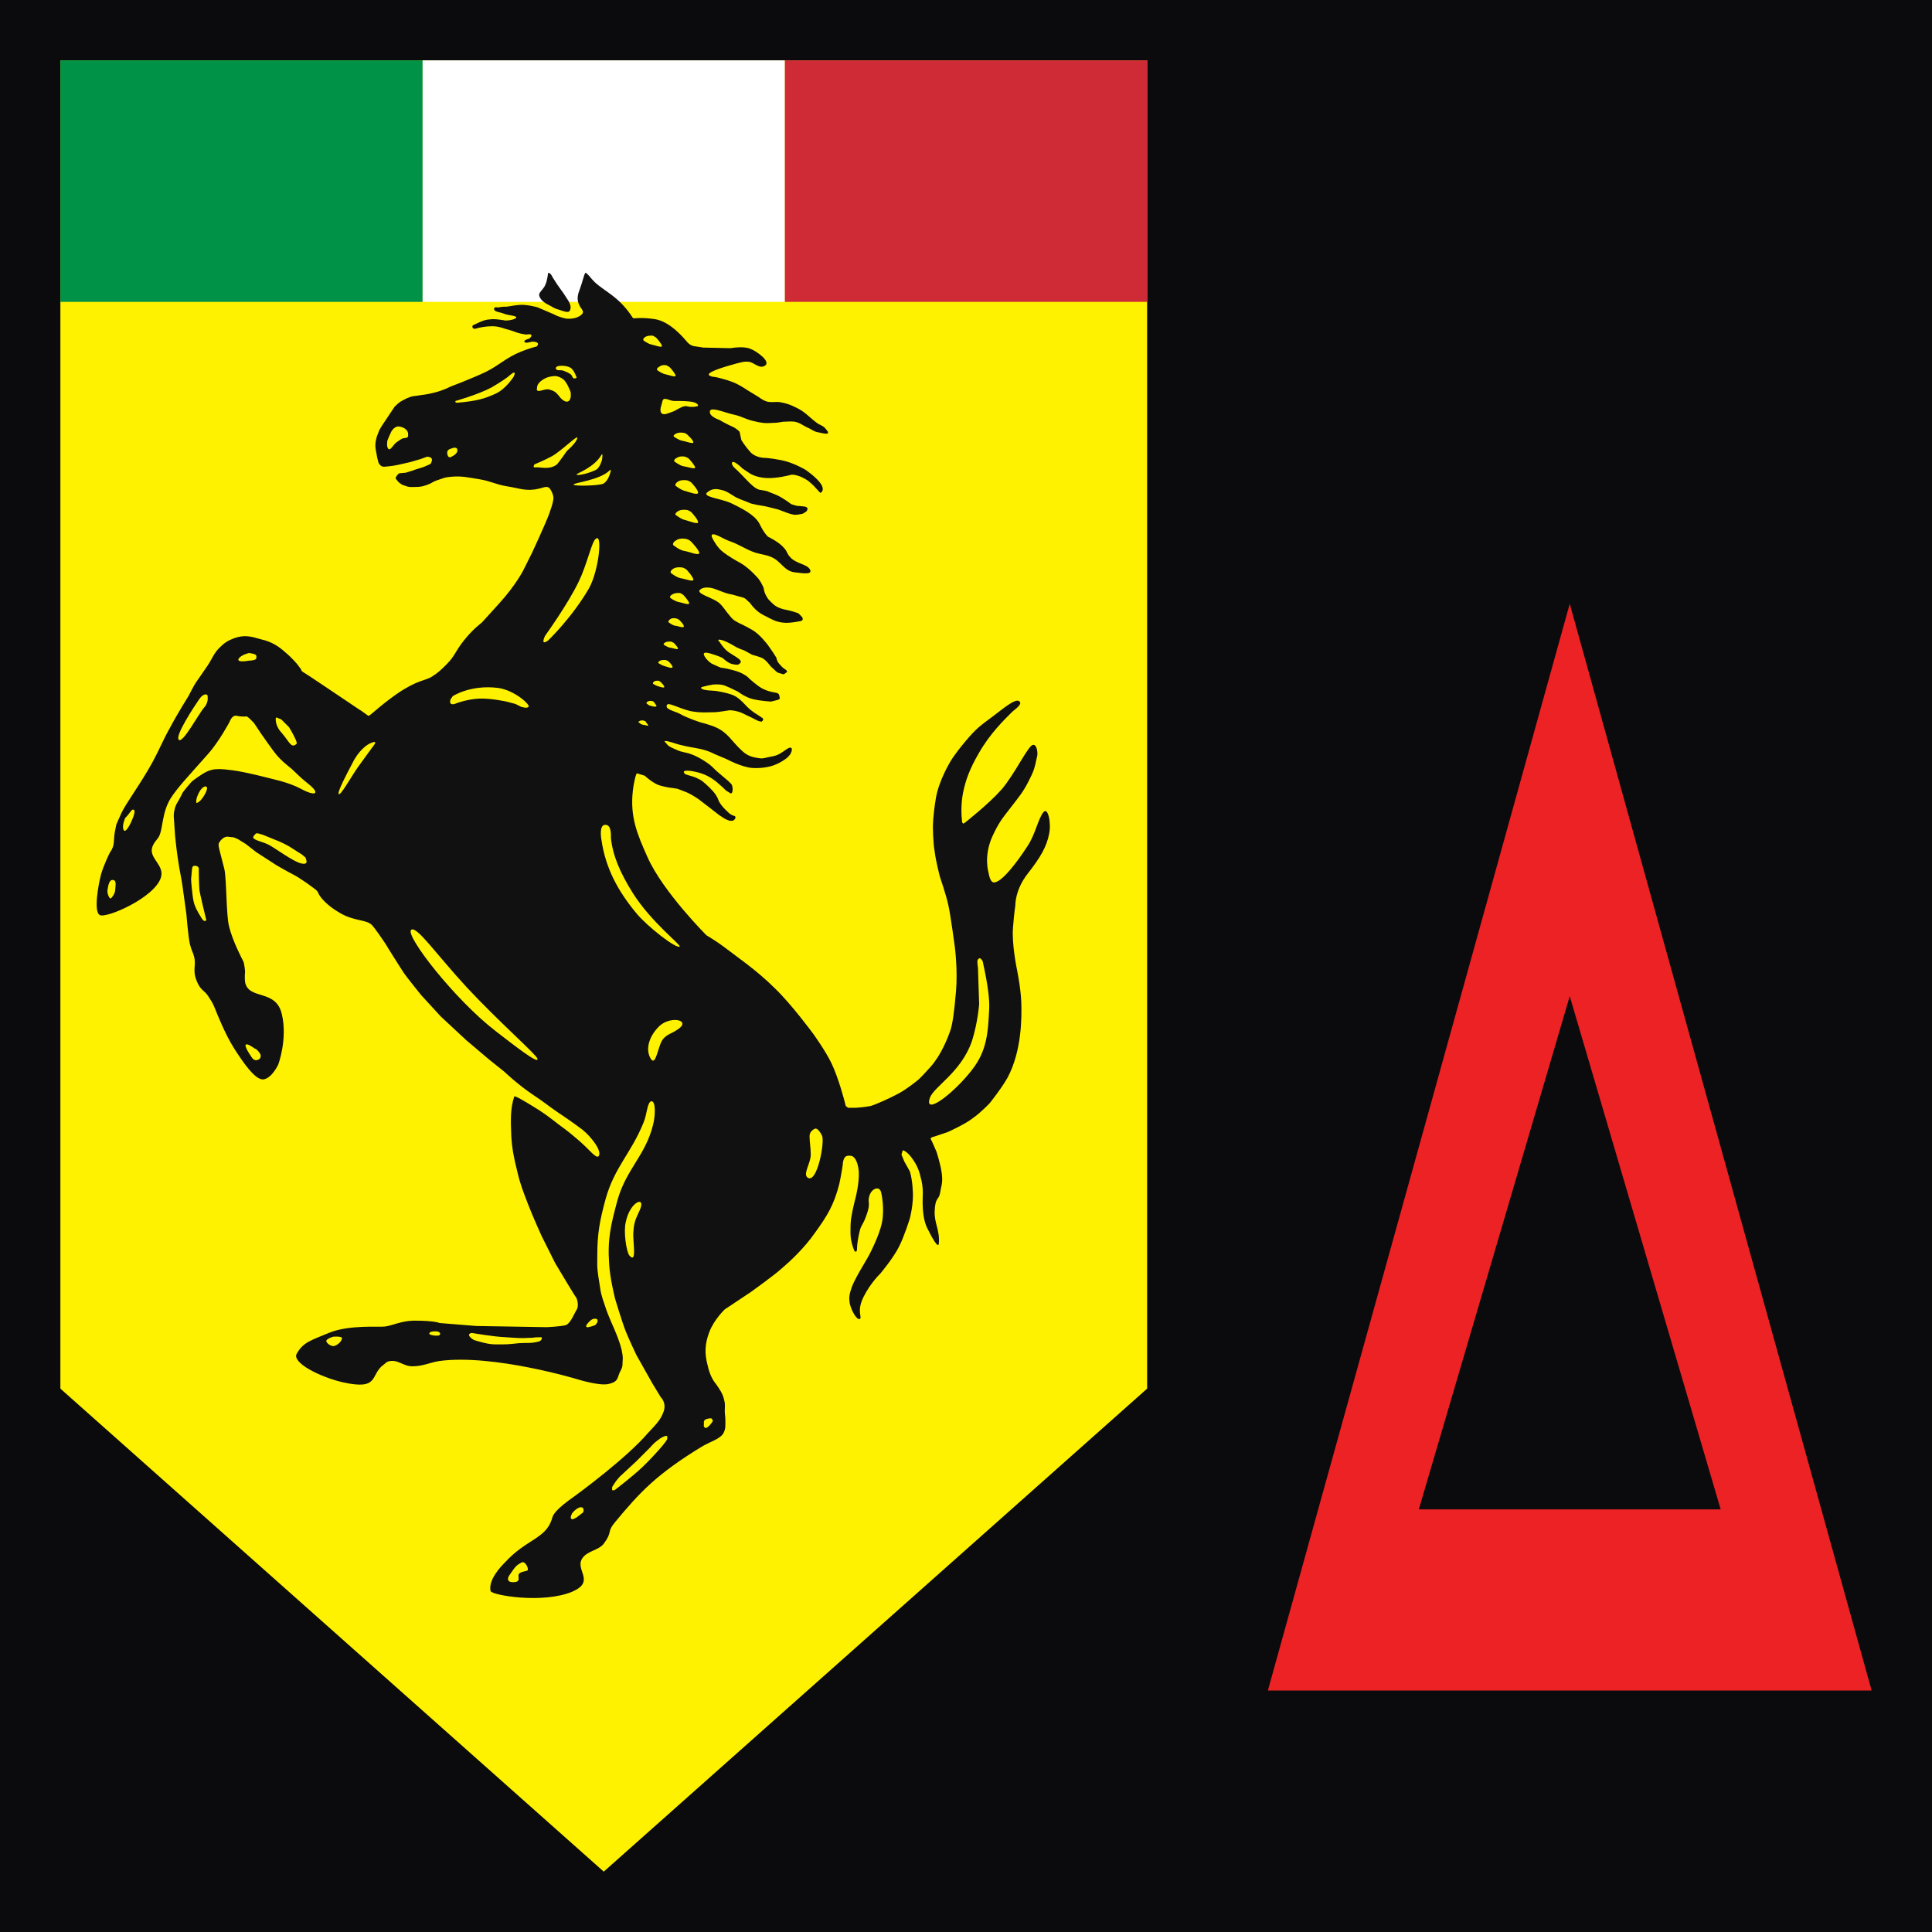
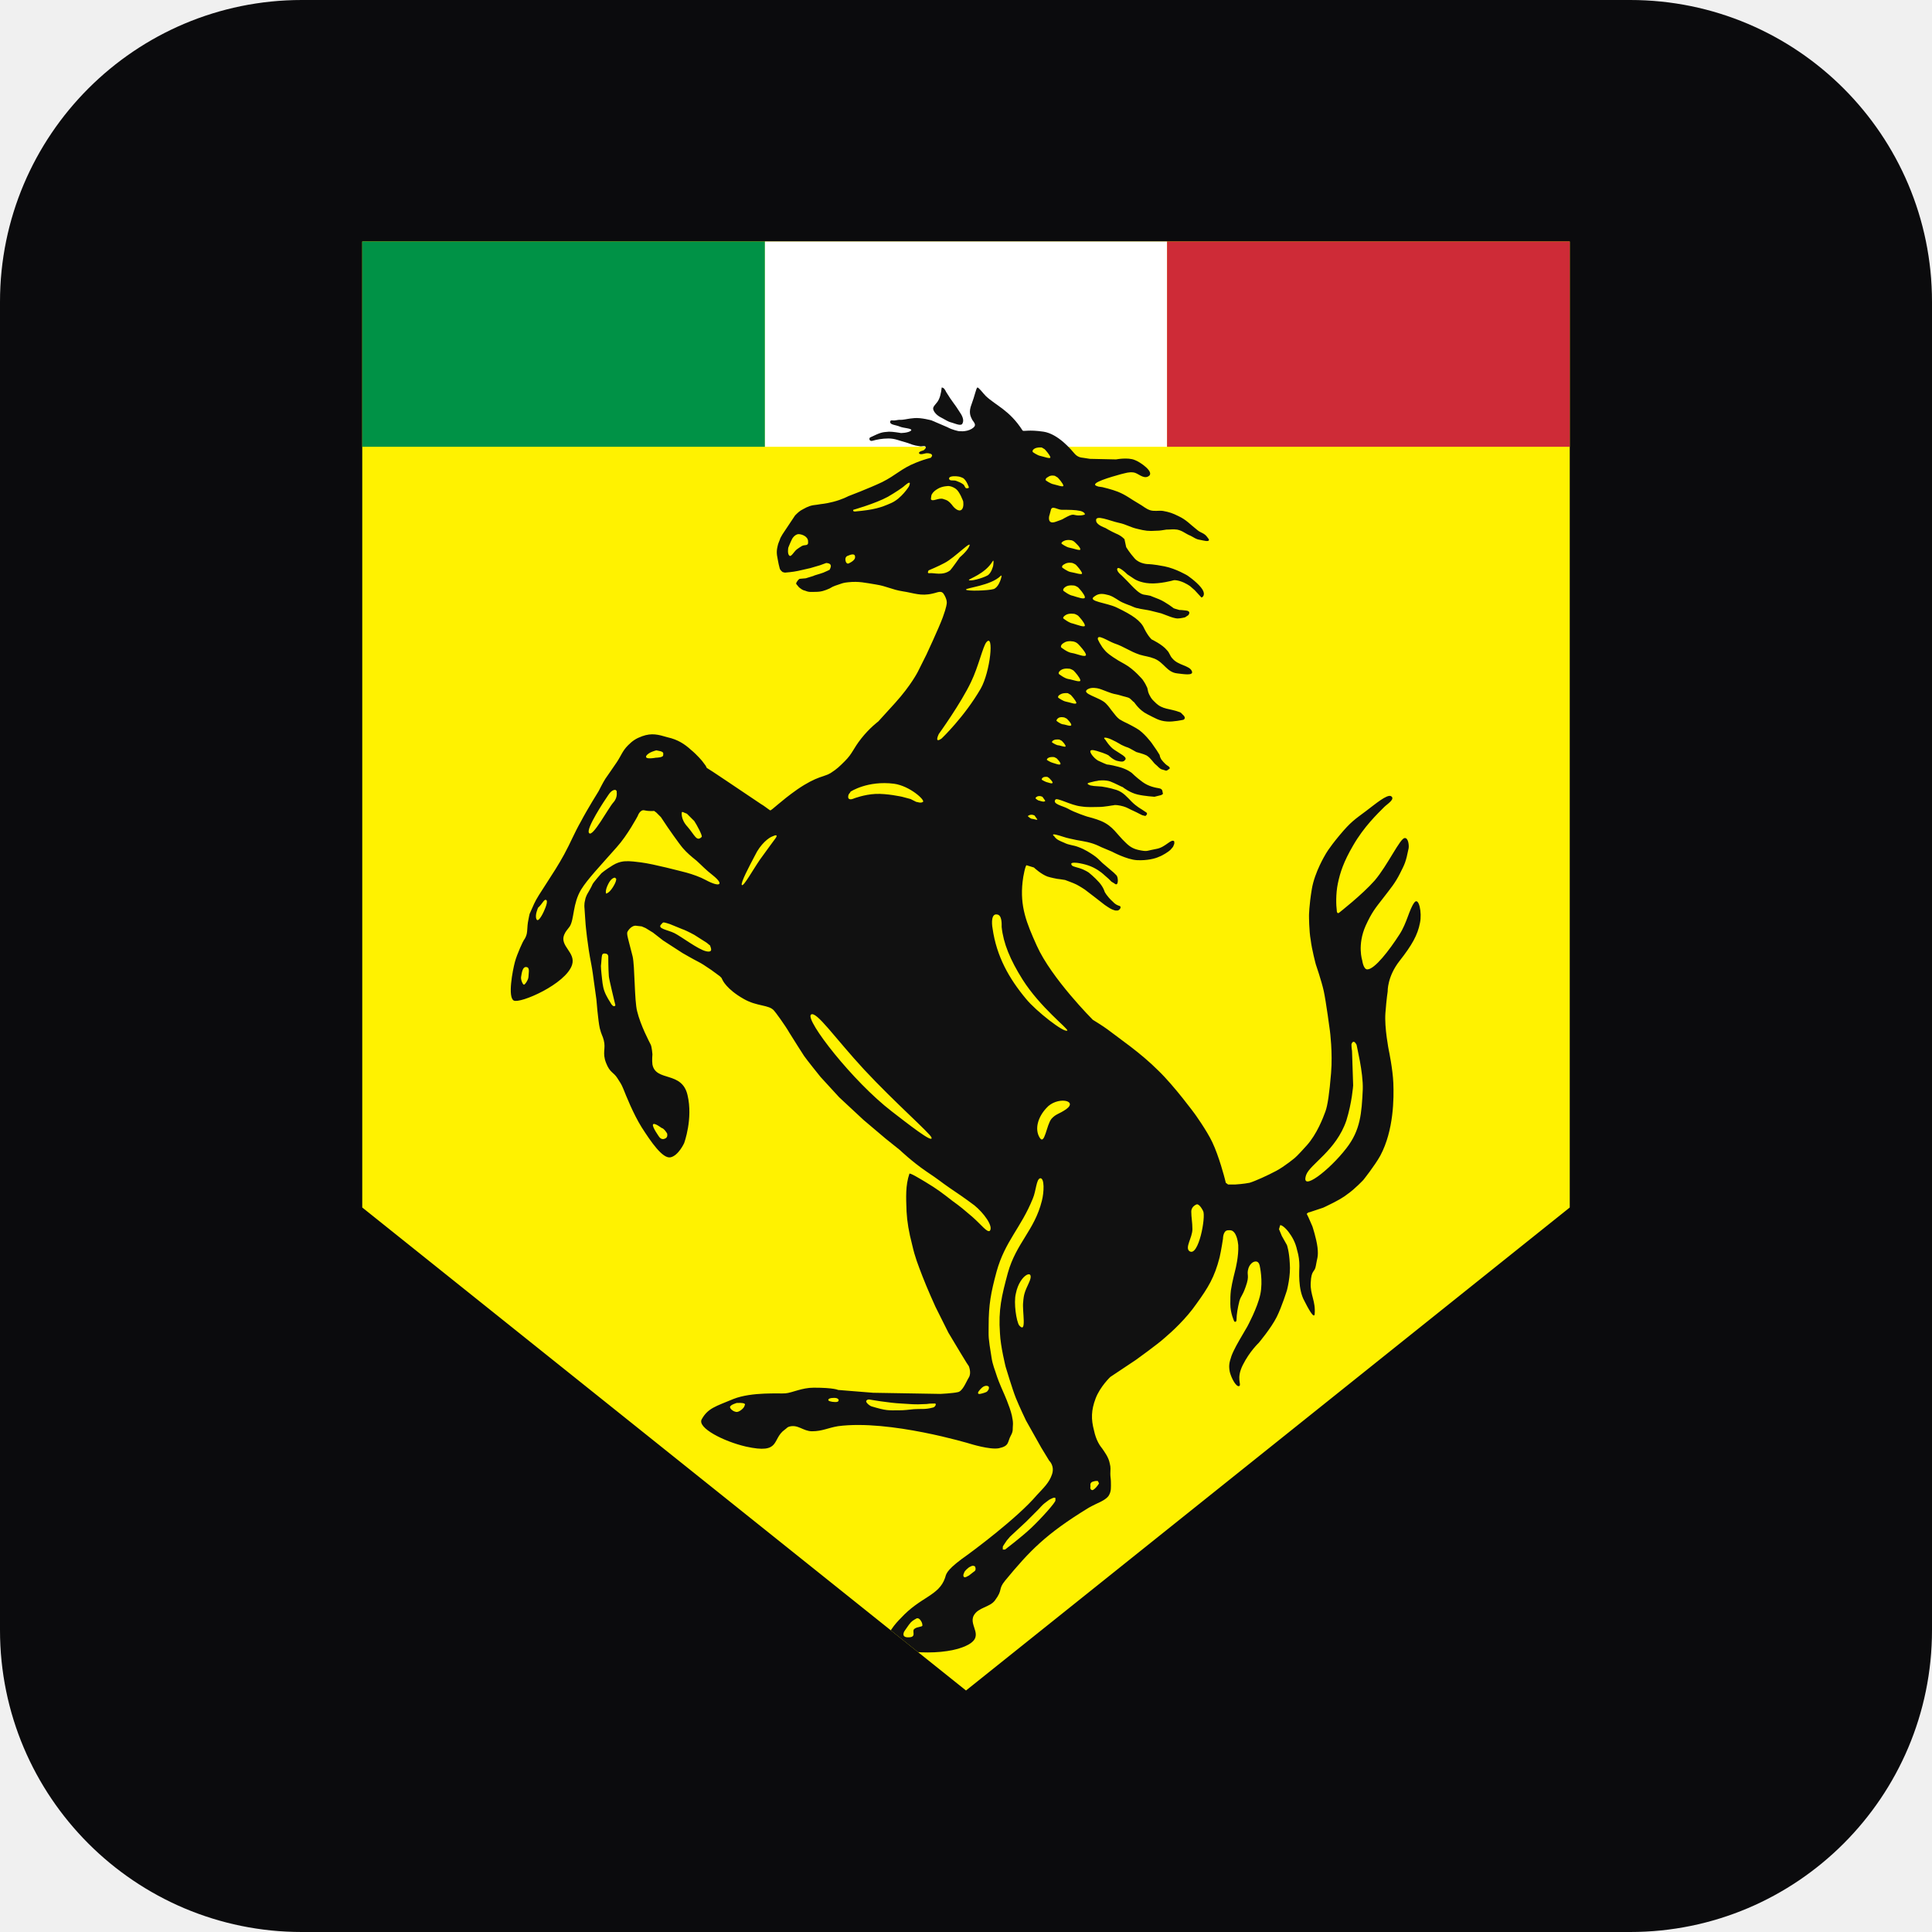
<svg xmlns="http://www.w3.org/2000/svg" viewBox="0 0 32 32">
-   <rect width="32" height="32" fill="#0B0B0D" />
+   <rect width="32" height="32" rx="5" fill="#0B0B0D" />
  <defs>
-     <clipPath id="fav-sc">
-       <path d="M1 1H19V23L10 31L1 23Z" />
+     <clipPath id="fav-sh">
+       <path d="M6 4 H26 V20 L16 28 L6 20 Z" />
    </clipPath>
  </defs>
-   <path d="M1 1H19V23L10 31L1 23Z" fill="#FFF200" />
-   <rect x="1" y="1" width="6" height="4" fill="#009246" />
-   <rect x="7" y="1" width="6" height="4" fill="#ffffff" />
-   <rect x="13" y="1" width="6" height="4" fill="#CE2B37" />
-   <g clip-path="url(#fav-sc)">
-     <svg x="1.5" y="4.5" width="16" height="22" viewBox="0 0 162 224" preserveAspectRatio="xMidYMid meet">
+   <path d="M6 4 H26 V20 L16 28 L6 20 Z" fill="#FFF200" />
+   <g clip-path="url(#fav-sh)">
+     <rect x="6" y="4" width="6.67" height="3.4" fill="#009246" />
+     <rect x="12.67" y="4" width="6.66" height="3.4" fill="#ffffff" />
+     <rect x="19.33" y="4" width="6.67" height="3.4" fill="#CE2B37" />
+   </g>
+   <g clip-path="url(#fav-sh)">
+     <svg x="8.3" y="6.4" width="15.4" height="21" viewBox="0 0 162 224" preserveAspectRatio="xMidYMid meet">
      <path fill="#111111" d="m76.6 5.5c.8.4 1.1.7 1.9.9.7.2 1.7.7 1.9.1.3-.6-.1-1.4-.6-2.1-.8-1.3-1.2-1.6-2.3-3.4-.2-.4-.4-.8-.8-.8 0 0-.1 1.3-.5 2.1-.3.7-1.1 1.2-1 1.7s.6 1.1 1.4 1.5z" />
      <path fill="#111111" d="m160.2 91.2c-.9 1.2-1.3 3.6-2.6 5.6-1.8 2.8-4.4 6.2-5.7 6.2-.7 0-.9-1.6-.9-1.6s-.9-2.7.6-6.1c1.1-2.4 1.7-3.1 3.1-4.9 1.3-1.7 2.1-2.6 3-4.4.8-1.6 1-1.9 1.5-4.4.1-.6-.1-1.9-.7-1.8-.8 0-3 4.8-5.3 7.5-2.2 2.5-6.3 5.7-6.3 5.7s-.4.3-.4-.5c-.1-.7-.2-2.8.2-4.7s1-3.8 2.7-6.7c1.9-3.3 4.3-5.6 5.5-6.8.5-.5 2-1.4 1.2-1.9-.7-.4-2.8 1.4-4.4 2.6-2 1.5-2.7 1.9-4.7 4.3s-2.5 3.4-2.5 3.4-1.9 3.1-2.4 6.1-.5 4.7-.5 4.7 0 2.7.3 4.3c.2 1.7.9 4.3.9 4.3s1 2.9 1.4 4.7 1.1 7.1 1.1 7.1.5 3.8.2 7.4-.6 5.7-1 6.8-1.5 4-3.3 6c-1.7 1.9-2.1 2.2-2.1 2.2s-1.8 1.5-3.3 2.3-3.7 1.8-4.7 2.1c-1 .2-2.4.3-2.5.3h-1.3l-.4-.3-.2-.8s-1-3.9-2.2-6.4c-1-2.1-3.1-5-3.1-5s-3.6-4.9-6.4-7.6c-3.2-3.2-6.8-5.6-9-7.3-.8-.6-2.6-1.7-2.6-1.7s-7.3-7.3-9.9-13.1c-1.8-4-3-6.9-2.5-11.3.1-1 .5-2.9.7-2.9l1.3.4c.1.1 1.3 1.2 2.4 1.6.6.2 1.7.4 1.7.4s.9.1 1.4.2c.5.2 1.4.5 2 .8s1.5.9 1.5.9l1.7 1.3 1.8 1.4s1 .7 1.3.8.5.2.6.2h.4s.4-.1.5-.5c.1-.5-.5-.1-1.4-1.1-1-.9-1.4-1.7-1.4-1.7s-.2-.8-1-1.7-1.8-1.7-1.8-1.7-.7-.5-1.7-.8-1.3-.3-1.4-.7 1.2-.2 1.2-.2 1.5.2 2.7.8 1.9 1.3 1.9 1.3l.8.7.5.5.5.3s.5.5.6-.2c.1-.6-.1-1.1-.2-1.2l-.5-.5-2-1.7c-.6-.6-1-1-1.6-1.4s-1.5-1-2.6-1.4c-1-.4-1.6-.3-2.6-.8-.7-.3-1.3-.5-1.7-1.1-.1-.1-.6-.5.3-.3s1.5.5 2.5.7c1.6.4 2.6.4 4.1.9.6.2 1.4.6 1.4.6l1.9.8s2.6 1.4 4.4 1.5 3.3-.3 3.9-.6c.6-.2 1.7-.9 2-1.2s.5-.6.5-.6l.2-.5v-.4c-.5-.6-1.5 1-3.1 1.3-1.7.3-1.6.5-2.7.3-1.2-.2-1.9-.5-2.8-1.4-1.6-1.5-2.2-2.9-4.3-3.8-.9-.4-2.5-.8-2.5-.8s-2.2-.7-3.4-1.4c-.9-.5-2.8-.8-2.2-1.6.3-.4 2.7 1 4.5 1.2 1.3.2 2.2.1 3.2.1s2.4-.3 2.6-.3c.2-.1 1 0 1.7.2s1.1.5 1.8.8 1.5.8 1.7.8l.4.1.2-.2.1-.2-.1-.2-.3-.2-.6-.4s-.9-.5-1.7-1.3-1.5-1.7-2.7-2.1-2.6-.6-2.6-.6l-1.4-.1-.6-.1s-1-.3-.2-.5 1.2-.3 1.4-.3c.1-.1 1.5-.2 2.3.1s2.1 1 2.2 1c.1.1 1.3 1 2.6 1.3s3 .4 3 .4l.8-.2.4-.1.3-.2-.1-.5s0-.4-.6-.5-1.8-.3-2.9-1.1-1.9-1.6-1.9-1.6-.8-.7-2.4-1.1c-1.5-.4-2-.4-2-.4l-.5-.2-1.1-.5s-.5-.3-.9-.8-1-1.4.7-.9 2.1.8 2.1.8.9.9 1.7 1c.5.1.9.2 1.2-.2.5-.5-.9-1.1-1.9-1.8-.8-.5-1.6-1.8-1.6-1.8s-.6-.5.3-.3 2.5 1.2 2.5 1.2.8.4 1.2.5c.3.1 1.1.6 1.5.8.3.1 1.2.3 1.8.6.8.5 1.2 1.3 1.6 1.6s.7.8 1.2.9.6.3.9.1.4-.3.4-.3.1-.2-.4-.5-1.1-1.1-1.1-1.1l-.2-.4-.1-.4-.5-.8-.9-1.3s-1.4-1.9-2.7-2.6c-1.2-.7-2.1-1.1-2.1-1.1s-.6-.3-.9-.5c-.5-.4-.7-.7-1.1-1.2-.5-.6-.7-1-1.3-1.6-1.1-1.1-4.5-1.7-3.2-2.5.7-.4 1.6-.2 2-.1s1.3.5 2.2.8c.6.2 1 .2 1.6.4s1.3.3 1.6.5.6.6.8.7c.1.1.9 1.4 2.3 2.1s2.1 1.2 3.5 1.3c1.1.1 2.9-.3 2.9-.3s.5-.2.1-.7c-.5-.5-.5-.6-.9-.7-1.6-.6-2.9-.4-4.1-1.6-.5-.5-.7-.6-1.1-1.4s-.2-1-.5-1.5c-.2-.5-.7-1.2-.7-1.2s-1.5-1.8-3.1-2.7c-1.7-.9-2.9-1.8-3.1-2-.3-.2-.9-1-.9-1l-.5-.8-.3-.6c-.2-1.1 1.8.3 2.9.7 1.8.6 2.7 1.4 4.5 2 1 .3 1.6.3 2.6.7 1.7.7 2.2 2.4 4 2.6 1 .1 3 .5 2.6-.4-.4-1-2.4-1-3.4-2.2-.5-.5-.5-1-1-1.5-.8-1-2.7-1.9-2.7-1.9s-.6-.5-1.3-1.9c-.6-1.4-2.1-2.4-4.8-3.7-1.8-.9-5.4-1.1-4-2 .8-.6 1.5-.5 2.6-.2 1.1.4 1.5.9 2.4 1.3s1.3.5 1.5.6.9.4 1.2.4c.2.1 1.7.3 2.1.4l2 .5 1.6.6s.8.3 1.3.3 1.3-.2 1.3-.2l.6-.4.1-.2s.3-.5-.5-.6c-.7-.1-1.1-.1-1.2-.1l-.7-.2-.3-.1s-1.4-1.1-2.6-1.6c-1.3-.5-1.5-.6-1.5-.6l-.5-.1-.6-.1s-.5 0-1.3-.7-1.1-1.1-1.8-1.8l-.9-.9s-.8-.6-.8-1.1c.1-.8 1.8.9 1.8.9l1.2.8s1 .7 2.8.8 4-.5 4-.5.3-.2 1.3.1 1.8.9 1.8.9l.8.7 1.2 1.3.2-.1c.1-.1.6-.6-.3-1.7s-2.4-2.1-2.4-2.1-2-1.2-4-1.6-2.9-.4-2.9-.4-1.5 0-2.4-1-1.5-2-1.5-2l-.3-1.4s-.5-.6-1.5-1c-.9-.4-1.9-1-1.9-1s-1.5-.5-1.6-1.2c-.3-1.3 2.5 0 4 .3 1.4.3 2 .8 3.4 1.1 1.2.3 1.9.4 3.2.3.7 0 1.1-.1 1.8-.2.7 0 1.2-.1 1.9 0 1 .2 1.4.7 2.4 1.1.6.3.9.6 1.6.7.6.1 1.8.5 1.6-.1l-.3-.4c-.5-.7-1.1-.7-1.7-1.2-1.3-1-1.9-1.8-3.4-2.5-1-.5-1.6-.7-2.7-.9-.8-.1-1.4.1-2.2-.1-.9-.3-1.2-.7-2.1-1.2-1.4-.8-2.2-1.5-3.7-2.1-1-.4-2.7-.8-2.7-.8l-.7-.1-.3-.1c-1.4-.5 2.5-1.6 4.3-2.1.9-.2 1.3-.4 2.2-.3.8.1 1.7 1.2 2.6.7 1.3-.7-1.5-2.6-2.4-2.9-1.2-.5-3.3-.1-3.3-.1l-4.6-.1-1.3-.2s-.8 0-1.4-.7-2.9-3.5-5.5-3.9c-2.7-.4-3.5 0-3.7-.2-2.3-3.6-4.7-4.4-6.5-6.1-.5-.5-1.3-1.6-1.5-1.5s-.5 1.6-1 2.9c-.6 1.5-.2 2.2.1 2.8.4.6.9 1-.1 1.6s-2.3.4-2.3.4-1.1-.2-2-.7c-.9-.4-2.8-1.2-2.8-1.2s-1.8-.5-3-.4-1.3.2-2.2.3c-.5 0-.7 0-1.2.1-.4.1-.9-.2-.9.3s1 .5 1.7.8 2.3.3 2 .7c-.4.4-1.9.5-2 .4-.1 0-1.1-.2-1.9-.2-1.3.1-1.4.1-3.3 1-.3.1-.2.8.4.6.7-.2 1.7-.4 2.8-.4 1.2 0 1.9.4 3.1.7 1 .3 1.1.5 2.6.7.3 0 .9-.2.9.2 0 .2-.4.5-.4.5s-.9.2-.8.5c.2.4 1 0 1.4 0s1 .1.9.5l-.2.3c-1.1.3-1.7.5-2.7.9-2.5 1-3.5 2.2-5.9 3.4-2.3 1.1-6 2.5-6 2.5s-1.1.6-2.7 1-1.7.3-2.8.5c-1.1.1-1.6.3-2.5.8-.6.3-.9.6-1.4 1.1l-1.4 2.1-.8 1.2c-.2.4-.4.6-.5 1-.2.5-.3.7-.4 1.2-.3 1.2 0 1.9.2 3.1.1.3.1.5.2.8s.5.6.5.6l.4.1s1.4-.1 2.3-.3 2.2-.5 2.2-.5l1.7-.5 1.1-.4s.7 0 .8.4c.1.3-.2.8-.2.8s-.6.3-1.1.5-1.7.5-1.8.6l-1.3.4-1.1.1s-.2.1-.4.4-.2.3-.2.5c.2.2.3.4.5.6.4.3.6.5 1.1.6.7.3 1.1.2 1.8.2 1 0 1.6-.2 2.5-.6.8-.5 1.1-.5 2.2-.9.3-.1.9-.2 1.1-.2 1.9-.2 3 .1 4.9.4s2.8.9 4.7 1.2c2 .3 3.2.9 5.3.4 1-.2 1.6-.7 2.1.3.5.9.4 1.4.4 1.4s0 .6-.7 2.5-2.9 6.6-2.9 6.6l-1.5 3s-1.2 2.4-4 5.5-3 3.3-3 3.3-1.5 1.1-3 3-1.5 2.6-2.9 4c-.9.9-1.4 1.4-2.5 2.1s-2.4.5-5.9 2.9c-3 2.1-4.6 3.8-4.8 3.7s-1.2-.9-1.6-1.1c-.3-.2-6.1-4.1-6.1-4.1l-2.4-1.6-1.1-.7-.2-.4-.6-.8s-.9-1.1-2-2c-1.1-1-2.3-1.8-4.1-2.2-1.7-.5-2.8-.8-4.5-.2-1.1.4-1.7.8-2.5 1.6-1 1-1.2 1.8-2 3s-1.6 2.3-2 2.9-1.2 2.2-1.2 2.2-2 3.2-3.1 5.3c-1.3 2.3-1.8 3.7-3 5.9-1.9 3.5-4.6 7.1-5.3 8.7s-.8 1.8-.8 1.8-.2.9-.3 1.5-.1 1.6-.2 2c-.1.5-.4 1-.5 1.1s-1.2 2.4-1.6 3.9-1.3 6.2-.2 6.8 9.2-2.9 10.3-6.3c.7-2.2-2.2-3.3-1.4-5.3.3-.7.5-.8 1-1.5.8-1.3.5-4 2-6.5 1.1-1.8 3.3-4.1 6.3-7.5 1.9-2.1 3.7-5.5 3.7-5.5s.4-1.2 1.2-1c.9.2 1.7.1 1.7.1l.4.3.8.8 1.2 1.8s2 2.9 2.7 3.7 1.4 1.4 2.4 2.2c1.1 1 1.5 1.5 2.9 2.6 2 1.6 1.3 2.2-1.3.8-.9-.5-2.3-1-3.4-1.3-1.2-.3-5.7-1.5-8-1.8-2.2-.3-2.6-.2-2.6-.2s-1.1-.1-2.4.7-2 1.4-2 1.4-1.5 1.7-1.6 2-.8 1.5-.8 1.5-.4.6-.5 1.3c-.2.7-.1 1.4-.1 1.4l.1 1.5.1 1.4s.3 3.5 1 7c.2 1 .4 2.6.4 2.6l.5 3.6s.3 3.8.6 5.1c.3 1.2.5 1.3.7 2.1.4 1.5-.3 2.2.4 4s1.3 1.6 2 2.7c.5.8.7 1 1.1 2s1.7 4.3 3.2 6.7c1.6 2.5 3.7 5.6 5.1 5.3s2.4-2.5 2.4-2.5 1.6-4.3.6-8.5c-1-4.3-5.6-2.3-6.2-5.4-.1-.7 0-1.8 0-1.8s-.1-1.3-.3-1.7-1.8-3.4-2.4-5.9c-.5-1.9-.4-8-.8-9.7-1.1-4.4-1.2-4-.6-4.8.7-.8 1.3-.6 1.3-.6l.9.1.7.3s.8.5 1.3.8c.4.3 1.8 1.4 1.8 1.4l3.4 2.2s1.9 1.1 2.7 1.5 1.5.9 1.5.9l.9.6 1.5 1.1.3.3.2.4s.7 1.6 3.7 3.3c2.4 1.4 4.5 1 5.4 2.1.2.2 1.9 2.5 2.7 3.9 1 1.6 2.2 3.5 2.6 4.1s2.9 3.7 2.9 3.7l3.3 3.6 4.3 4 3.9 3.3 2.5 2s2.2 2.1 4.7 3.8c2.4 1.6 2.5 1.8 4.1 2.9 1.2.8 2.8 1.9 4.4 3.1 1.6 1.3 3.4 3.7 2.7 4.5-.5.3-1.4-1-3.1-2.5-1.4-1.2-2.1-1.8-3.5-2.8-1.8-1.4-2.7-2.1-4.7-3.3-1-.6-2.8-1.7-2.9-1.5-.7 2.1-.6 4.1-.5 6.7.1 1.8.4 3.6 1 5.9.5 2.2 1 3.4 1.8 5.5s2.3 5.4 2.3 5.4l2.3 4.6 2.1 3.5 1.1 1.8.4.6s.5 1.2 0 2-1.1 2.5-2 2.6c-.9.2-3 .3-3 .3l-11.9-.2-6.2-.5s-.7-.4-4.3-.4c-2.1 0-3.8.9-5 1-1 .1-5.9-.3-9.2 1-3.1 1.3-4.5 1.6-5.6 3.6-.8 1.5 3.9 3.9 7.8 4.8 6.3 1.4 4.5-1.3 6.9-3 .3-.2.4-.4.7-.5 1.6-.5 2.5.8 4.1.8 1.8 0 2.8-.6 4.6-.9 9.1-1.2 23.3 3.1 23.3 3.1s3.5 1.1 5.1.8c1.9-.4 1.5-1.1 2.1-2.2.5-.9.3-1.1.4-2.1 0-.6-.1-.9-.2-1.5-.4-1.7-1.5-4.1-1.5-4.1s-.8-1.8-1.1-2.7c-.4-1.3-.8-2.1-1-3.5-.6-3.7-.5-3.4-.5-5.5 0-3.8.4-5.9 1.4-9.6 1.5-5.4 4.3-7.7 6.4-12.9.6-1.4.6-3.4 1.3-3.6.8-.1.7 2.5.3 4-1.3 5.2-4.5 7.4-6 12.7-1.1 4.1-1.7 6.5-1.4 10.7.1 2.3 1 5.9 1 5.9s1.2 4 1.8 5.5 1.8 4 1.8 4l2.7 4.8 1.4 2.3s1 .9.5 2.4-1.5 2.4-2.7 3.7c-3.4 4-11.3 9.9-13.3 11.3-2.8 2.1-2.7 2.7-2.9 3.3-1.1 3.2-4.3 3.3-7.8 7.1-.8.8-2.9 3-2.5 4.9.2.7 8.8 2.2 13.8.1 3.9-1.7.5-3.6 1.6-5.5.8-1.4 2.8-1.4 3.7-2.6 1.5-2 .5-1.9 1.8-3.5 4.3-5.2 7.1-8.2 14.8-12.9.7-.4 2-1 2-1s1.1-.5 1.5-1.1c.5-.8.4-1.5.4-2.4 0-.6-.1-.9-.1-1.5 0-.7.1-1.1-.1-1.8-.2-1.1-.9-2-1.3-2.6-.4-.5-1.1-1.4-1.5-3.3-.5-1.9-.5-3.5.3-5.6s2.6-3.8 2.6-3.8l4.5-3s3.9-2.8 5.1-3.9c1.3-1.1 3.8-3.4 5.6-6 2.1-2.9 3.2-4.7 4.1-8.2.3-1.3.6-3.3.6-3.3s0-1.4.8-1.5 1 .2 1 .2.7.4.9 2.4c.1 2-.5 4.3-.5 4.3s-.6 2.3-.8 3.7c-.1.9-.1 1.4-.1 2.4 0 1.7.7 3.1.7 3.1s.4.3.4-.4c0-.8.2-2 .5-3.2.3-1 .5-.8 1.1-2.5.8-2.2.1-2 .5-3.3.2-.6.7-1.2 1.3-1.2s.7.8.7.8.6 2.6.1 5-2.3 5.7-2.3 5.7l-1.4 2.4s-1 1.7-1.4 2.8c-.4 1.2-.5 1.7-.3 2.8.3 1.2 1.2 2.8 1.7 2.5.4-.3-.6-1.3.6-3.7s2.8-3.9 2.8-3.9 2.2-2.6 3.2-4.6c.9-1.8 1.8-4.7 1.8-4.7s.7-2.6.5-4.8c-.1-2.1-.5-3.2-.5-3.2l-.9-1.6-.5-1.2.2-.7c.2-.1.9.4 1.5 1.2s1.2 1.8 1.5 3.2c.3 1 .4 1.9.4 2.8 0 .8-.3 4.1.9 6.2.5 1 1.7 3.3 1.8 2.3.2-2.3-.8-3.4-.7-5.5.1-2.4.7-1.8.9-3 .2-1.3.5-1.6.3-3.3-.2-1.6-.9-3.7-.9-3.7l-.7-1.6-.3-.6s.2-.3.5-.3l2.4-.8s3.1-1.4 4.3-2.4c1.3-.9 2.8-2.5 2.8-2.5s2-2.5 3-4.3c2.4-4.5 2.4-10.2 2.3-12.8-.1-2.5-.8-5.8-.8-5.8s-.8-4-.6-6.6.4-3.8.4-3.8-.1-2.6 2.1-5.4 3.2-4.6 3.6-6.7c.4-1.8-.2-4.7-1-3.6zm-66.2-18c-.3 0-.7-.4-.7-.4s-.1-.1.2-.3.7-.1.7-.1l.3.1.5.7c-.1.3-.7.1-1 0zm1.2-3.3c-.3-.1-.8-.4-.8-.4s-.1-.2.2-.4.8-.1.8-.1l.3.2c.1.1.6.6.6.8 0 .3-.7 0-1.1-.1zm1.1-3.4c-.4-.1-1-.5-1-.5s-.1-.2.3-.4 1-.1 1-.1l.4.2c.2.2.7.7.7 1-.1.3-1-.1-1.4-.2zm.9-3.1c-.4-.1-1-.5-1-.5s-.1-.2.3-.4 1-.1 1-.1l.4.2c.2.2.7.7.7 1-.1.2-1-.2-1.4-.2zm.9-3.7c-.5-.1-1.1-.6-1.1-.6s-.1-.2.3-.5 1.1-.1 1.1-.1l.4.2c.2.2.8.8.8 1.1 0 .4-1.1-.1-1.5-.1zm.6-4c-.6-.1-1.4-.7-1.4-.7s-.2-.3.4-.6c.5-.3 1.3-.2 1.3-.2l.5.3c.2.2.9 1 1 1.4 0 .4-1.2-.1-1.8-.2zm.4-4c-.7-.1-1.7-.9-1.7-.9s-.2-.3.4-.7 1.6-.2 1.6-.2.3.1.6.3c.3.3 1.1 1.2 1.2 1.7s-1.4-.1-2.1-.2zm.6-4.6c-.8-.1-1.9-1-1.9-1s-.2-.4.5-.8c.7-.5 1.8-.2 1.8-.2s.4.1.7.4 1.3 1.4 1.4 1.9c0 .6-1.7-.2-2.5-.3zm-.4-18.6c-.6-.1-1.4-.7-1.4-.7s-.2-.2.4-.5 1.4-.1 1.4-.1.3.1.5.3 1 .9 1 1.3c0 .3-1.3-.2-1.9-.3zm2.2 4.5c.1.4-1.3-.1-2-.2-.6-.1-1.5-.8-1.5-.8s-.2-.3.4-.6c.6-.4 1.4-.2 1.4-.2s.3.1.6.3c.3.3 1 1.1 1.1 1.5zm-2.9 7.4c.6-.4 1.6-.2 1.6-.2s.3.1.6.3c.3.3 1.1 1.2 1.2 1.7s-1.4-.1-2.1-.3c-.7-.1-1.7-.9-1.7-.9s-.2-.2.4-.6zm1.3-3.4c-.7-.1-1.7-.9-1.7-.9s-.2-.3.4-.7 1.6-.2 1.6-.2.3.1.6.3c.3.3 1.1 1.2 1.2 1.7.1.6-1.4 0-2.1-.2zm1.3-15c.8.2 1 .7.6.7-.4.1-.6.1-.9.1-.9 0-.8-.4-2 .2s-.3.3-2 .9c-1.6.6-1.2-1-1.2-1s.1-.3.3-1.1 1.2 0 1.9 0c1.3 0 2.4 0 3.3.2zm-4.5-6.2.5.3c.2.2.9 1 1 1.4s-1.2-.1-1.7-.2c-.6-.1-1.4-.7-1.4-.7s-.2-.3.4-.6c.5-.4 1.2-.2 1.2-.2zm-3.6-4.8c.5-.3 1.3-.2 1.3-.2l.5.3c.2.2.9 1 1 1.4s-1.2-.1-1.7-.2c-.6-.1-1.4-.7-1.4-.7s-.2-.3.3-.6zm-1 64.8c.3-.2.7-.1.7-.1l.3.1.5.7c0 .2-.6-.1-.9-.1s-.7-.4-.7-.4-.2-.1.1-.2zm-40.1-47.6c-.3.2-.5.3-.9.6-.5.4-1 1.4-1.3 1.1-.4-.3-.2-1.4-.2-1.4s.3-.8.7-1.6c.5-.8 1.1-.8 1.1-.8.6 0 1.7.4 1.7 1.3.1.9-.6.5-1.1.8zm8.2 3.1s-.4.1-.5-.6.5-.8.5-.8 1.2-.6 1.2.2c.1.7-1.2 1.2-1.2 1.2zm10.7-13.6s-1.3 2.1-3.1 2.9-3 1.2-6.4 1.5c-.5 0-.3-.3-.3-.3s3.9-1.1 6.1-2.3c1.2-.7 2.6-1.6 3-2 1.4-1.2.7.2.7.2zm-67.2 86.6c0 .5-.6 1.4-.8 1.4s-.6-.9-.5-1.4.2-1.9 1-1.7c.6.1.3 1.2.3 1.7zm2.6-11.3s-.9 1.9-1.2 1.1c-.3-.7.3-2 .3-2 .8-.7 1.1-1.7 1.5-1.3.3.4-.6 2.2-.6 2.2zm12.4-19.5c-.9 1-3.7 6.3-4.3 5.4-.6-.7 2.7-5.7 3.4-6.7.7-1.1 1.3-.9 1.3-.9l.2.2c-.1 0 .3 1-.6 2zm7.5-7.9s-2 .4-1.7-.3c.4-.7 1.8-1 1.8-1 1.1.2 1.3.3 1.2.8.1.5-1.3.5-1.3.5zm8.1 14c-.9.9-1.2-.3-2.5-1.8-1.3-1.4-1-2.6-1-2.6h.2l.2.1.5.2.3.3 1 1c.4.6 1.5 2.6 1.3 2.8zm-15.5 29.9c-.3 0-.6-.6-.6-.6s-.8-1.2-1.1-2.1c-.3-.8-.4-2.1-.4-2.1s-.2-1.7-.2-2.3c.1-.8.1-1.5.2-1.9s.5-.3.5-.3c.6 0 .6.5.6.5v.3s0 1.8.1 3.2c0 .4 1.1 4.9 1.1 4.9s.2.4-.2.4zm-.2-21c-.7 1.1-1.2 1.1-1.2 1.1 0-.1-.2-.5.4-1.7s1.2-1.1 1.2-1.1l.2.2s.1.4-.6 1.5zm7.1 41.9c.2-.4 1.5.6 1.5.6.5.1 1 1 1 1s.2.7-.4.9c-.6.3-1-.3-1-.3s-1.3-1.8-1.1-2.2zm9.4-30.6c-1.4-.3-4.4-2.6-5.6-3.2s-3.2-.8-2.3-1.6c.1-.1.2-.3.4-.3s1.1.3 1.1.3l2.2.9c.1 0 1.2.5 2.1 1 .8.5 2.2 1.4 2.2 1.4l.6.5c0 .2.7 1.3-.7 1zm12.2-19.9s-1.7 2.3-2.7 3.7c-1.3 1.9-2.9 4.8-3.2 4.5s1.4-3.5 2.3-5.2c1-2.1 2.5-3.2 3.1-3.4 1.3-.6.5.4.5.4zm-5.4 100.1s0 .4-.7.9-1 .2-1.1.2-.8-.4-.8-.8c.1-.4 1.2-.7 1.2-.7 1.9-.1 1.4.4 1.4.4zm15.5-.6c-.7-.1-.8-.3-.7-.4 0-.1.2-.3 1-.3s.8.4.8.4c0 .3-.3.4-1.1.3zm17.8 1c-1.5.4-2.1.2-3.4.3-1.1.1-1.6.2-2.7.2-1.9 0-2.1.1-4.8-.7-.5-.2-1.1-.8-.9-1 .2-.3.6-.2.6-.2s3.4.6 5.6.7c1.6.1 2.4.2 4 .1.9 0 .4-.1 1.8-.1.5-.1.2.6-.2.7zm9.5-2.8c-.1.1-.7.3-1.2.4-.6.1-.3-.4-.3-.4s.4-.6.9-.9c.6-.3.9 0 .9 0 .2.4-.2.8-.3.9zm7.4-19.2c-.7 1.5-.9 2-1 3.4-.2 1.5.7 5.7-.7 4.1-.5-.7-1-4-.6-5.6.7-3.6 3.6-4.6 2.3-1.9zm-20.2 61.1c-.6.4.6 1.6-1.3 1.5-1.1-.1-.5-1.1-.4-1.2l.7-1c.5-.7.8-.8 1.3-1.1s.9.5.9.5.2.3.2.7c0 .3-.9.2-1.4.6zm10.5-10.1-.9.7c-.1 0-.7.5-.9.2s.1-.7.1-.8.6-.8 1.1-1c.5-.3.8 0 .8 0 .3.7-.2.9-.2.9zm4.7-175.2s-.4 1.3-1.2 1.6c-1 .3-4.8.4-4.9.1s4.4-.7 6.1-2.4c.4-.4 0 .7 0 .7zm-1.4-3.3c.3-.5.1.8.1.8s-.3 1.3-1 1.7c-.9.5-3.1 1.1-3.3.8 0-.2 2.9-1.1 4.2-3.3zm-6.2-15s.4 0 1 .3c.6.4 1 1.6 1 1.6s.1.2-.4.2c-.3 0-.3-.5-.6-.7-.4-.3-.7-.4-1.2-.6s-1.2.1-1.3-.4c0-.6 1.5-.4 1.5-.4zm-4.6 3.3s.2-.6 1.1-1.1c.8-.5 1.9-.5 1.9-.5s.6 0 1.3.5 1.3 2.2 1.3 2.2.2 1.1-.3 1.5-1.3-.3-1.7-.9c-.5-.6-.8-.8-1.5-1-.8-.3-2 .6-2.2 0 0-.2.1-.7.1-.7zm-.3 13.8c-.6.1-.2-.5-.2-.5s1.7-.7 2.8-1.3c1.8-.9 5.2-4.5 4.3-2.8-.4.8-1.6 1.8-1.6 1.8s-1.4 2-1.7 2.3c-1.3 1-2.9.4-3.6.5zm-14.1 38.8.1-.2s3-2 7.7-1.4c2.8.4 5.5 2.9 5.1 3.2s-1 0-1.2 0l-1-.5-1.5-.4s-2.7-.6-4.7-.5-3.8.8-3.8.8-.8.4-1-.1c-.1-.6.3-.9.3-.9zm7.4 56.3c-6.9-5.3-15.3-16.1-14.3-17.1.9-.8 4.3 4.2 9.4 9.7 5.4 5.8 11.7 11.3 11.9 12 .4 1.2-4.4-2.6-7-4.6zm15.7-74.7c-2.9 5-6.9 8.8-6.9 8.8-1.4 1-.5-.8-.5-.8s3.9-5.4 5.7-9.2c1.3-2.7 2.1-6.3 2.7-7 1.4-1.7.7 5.2-1 8.2zm8 54.8c-3-3.6-5.2-7.5-5.9-12.4-.2-1.1-.2-2.7.8-2.5.9.1.8 1.8.8 2.2.3 2.9 1.5 5.8 3.7 9.3 3.1 4.9 8.1 8.7 7.9 9-.5.5-5.5-3.4-7.3-5.6zm.9 93.5c-1.7 1.6-4.6 3.8-4.6 3.8h-.4v-.5l.1-.2.2-.3.2-.3.2-.3.6-.7 1.4-1.3 1.4-1.3 2.2-2.2s.8-.9 1.1-1.1.5-.4.8-.6c.4-.2.9-.5 1.1-.3v.4c.1.3-2.5 3.2-4.3 4.9zm6.2-74c-1.3.9-1.8.8-2.6 1.7-.9 1.1-1.2 4.8-2.1 3.3s-.3-3.6 1.2-5.2c1.8-2.1 5.7-1.4 3.5.2zm4.7 65.8c.6-.2.9-.1.9-.1l.2.4c0 .1-.8 1.2-1.2 1.2-.5-.1-.3-.7-.3-.7s-.2-.6.4-.8zm17.1-40.7c-.9-.6.5-2.4.5-3.9 0-1.2-.2-2.1-.2-3.1s1-1.3 1-1.3c.2 0 .6.2 1.1 1.2s-.8 8.1-2.4 7.1zm30.6-28.6c-.2 4.2-.4 7.2-2.9 10.4-3 3.9-8.2 7.9-7.1 4.7.7-1.9 5.3-4.3 7.1-9.6 1-3.2 1.2-6.2 1.2-6.2l-.2-6.1s-.1-.5-.1-1.2c.3-.8.7-.2.7-.2l.2.3c0 .2 1.2 4.9 1.1 7.9z" />
    </svg>
  </g>
-   <path fill-rule="evenodd" d="M26 10L21 28H31ZM26 16.5L23.5 25H28.5Z" fill="#ED2224" />
</svg>
